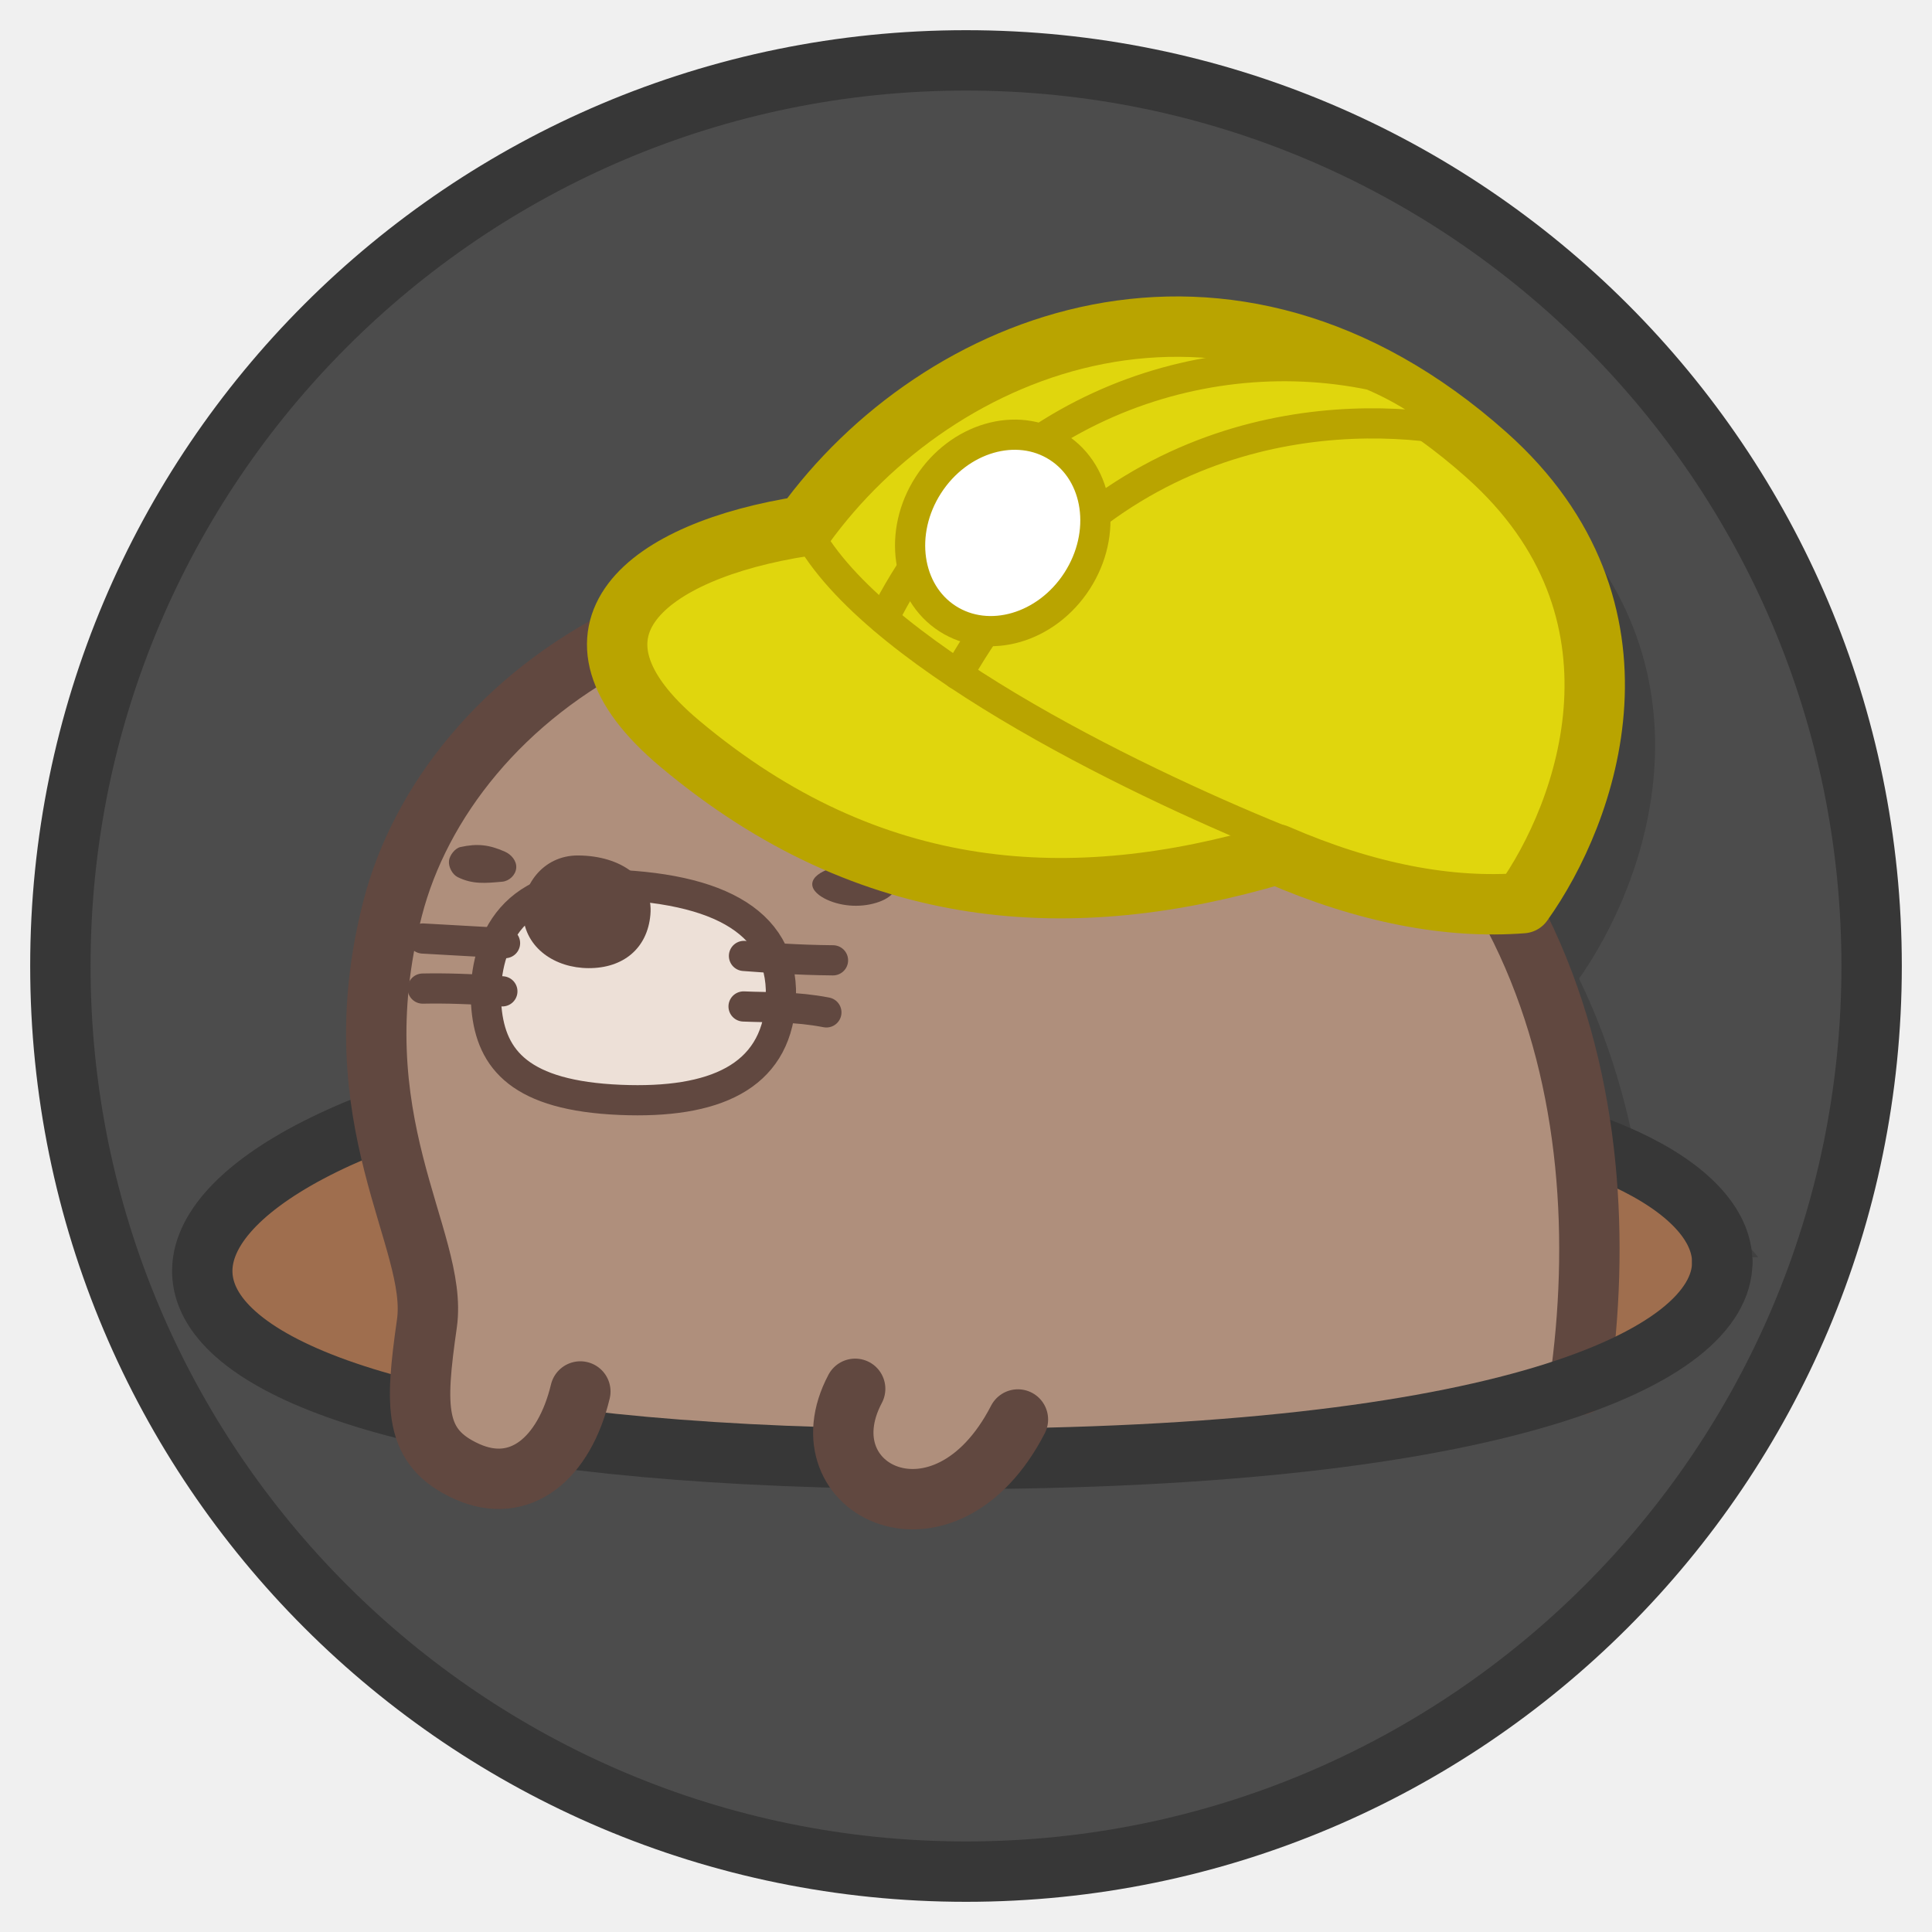
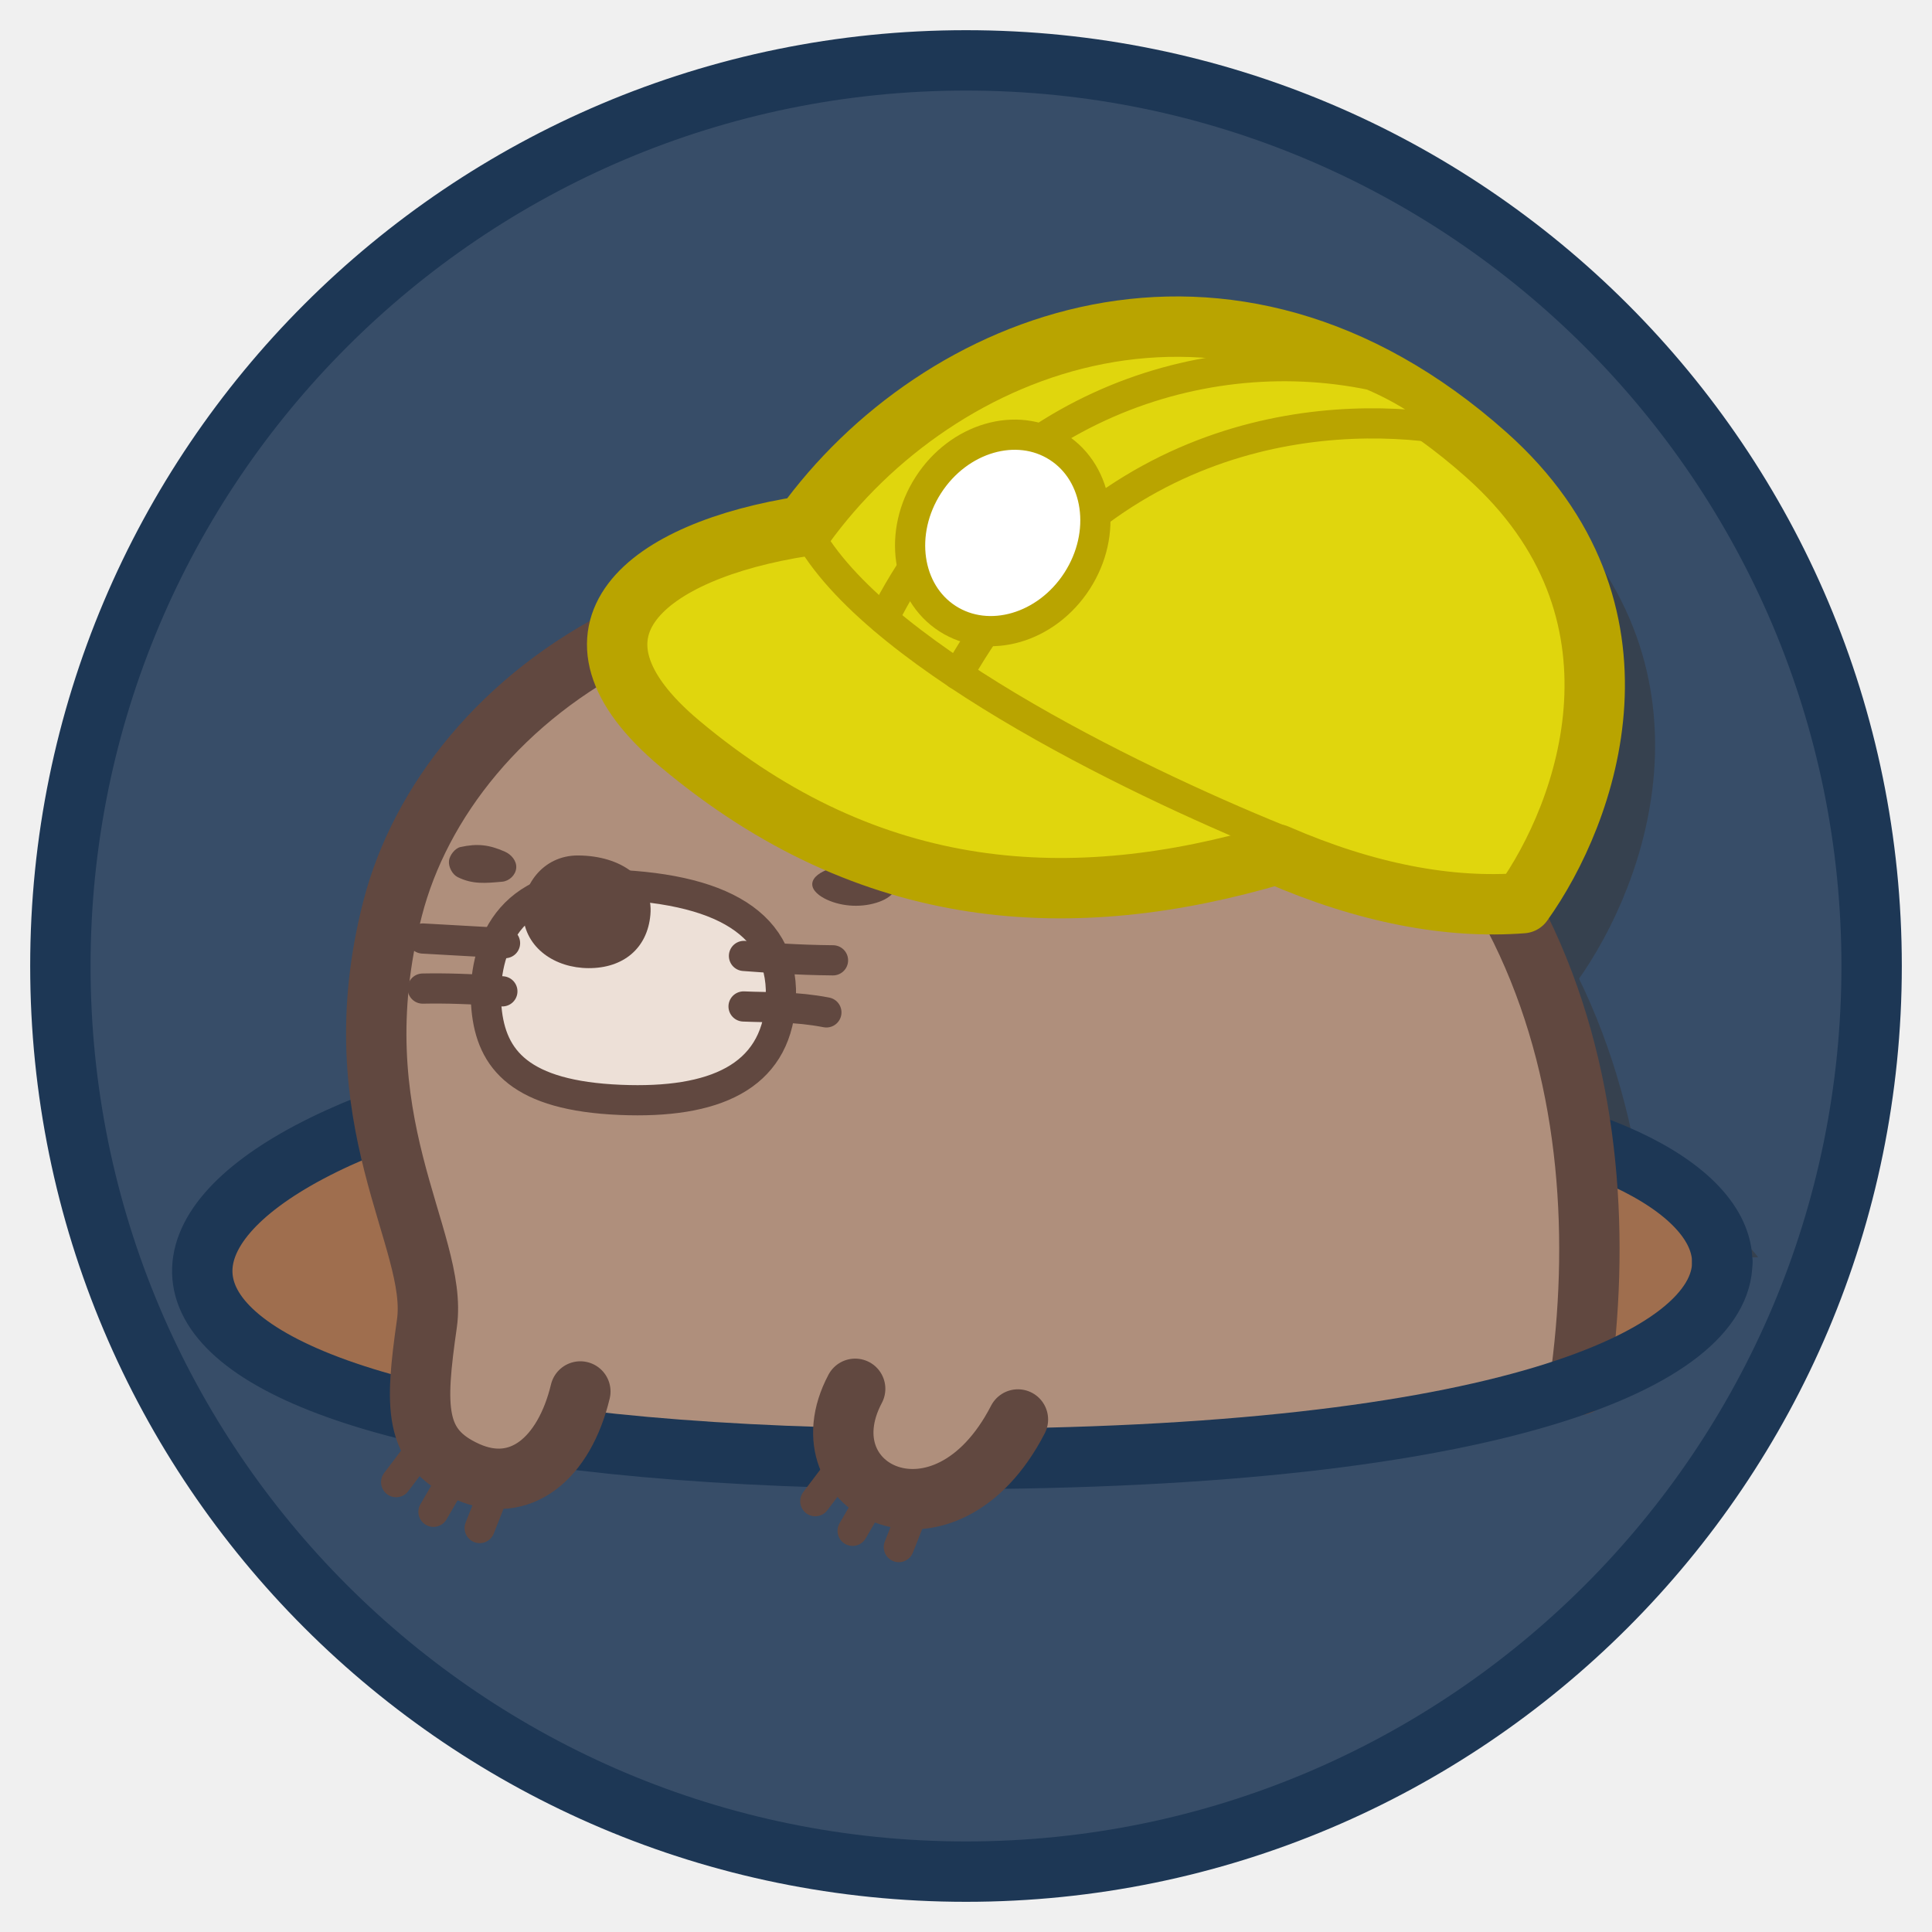
<svg xmlns="http://www.w3.org/2000/svg" xmlns:xlink="http://www.w3.org/1999/xlink" enable-background="new" id="svg8" version="1.1" viewBox="0 0 128 128" height="128" width="128" xml:space="preserve">
  <defs id="defs2">
    <clipPath clipPathUnits="userSpaceOnUse" id="clipPath18">
      <rect style="fill:#9f6e4e;fill-opacity:1;stroke:none;stroke-width:4;stroke-linecap:round;stroke-linejoin:round;stroke-dasharray:none;stroke-opacity:1;paint-order:fill markers stroke" id="rect18" width="109.464" height="69.454" x="18.536" y="13.846" />
    </clipPath>
    <filter style="color-interpolation-filters:sRGB" id="filter18" x="-0.02" y="-0.026" width="1.039" height="1.051">
      <feFlood id="feFlood18" flood-color="rgb(55,55,55)" flood-opacity="0.5" />
      <feComposite id="feComposite18" operator="in" in2="SourceGraphic" />
    </filter>
  </defs>
  <style id="style2296">.B{fill:#fc9abf}.C{fill:#ffc7df}.D{fill:#ed84cb}.E{fill-opacity:1}.F{stroke:none}</style>
  <g id="g2265" style="display:inline">
-     <circle style="display:inline;opacity:1;vector-effect:none;fill:#4c4c4c;fill-opacity:1;fill-rule:nonzero;stroke:#373737;stroke-width:4;stroke-linecap:butt;stroke-linejoin:round;stroke-miterlimit:4;stroke-dasharray:none;stroke-dashoffset:0;stroke-opacity:1;paint-order:fill markers stroke" id="circle2257" cx="64" cy="64" r="60" />
+     <circle style="display:inline;opacity:1;vector-effect:none;fill:#374d68;fill-opacity:1;fill-rule:nonzero;stroke:#1d3755;stroke-width:4;stroke-linecap:butt;stroke-linejoin:round;stroke-miterlimit:4;stroke-dasharray:none;stroke-dashoffset:0;stroke-opacity:1;paint-order:fill markers stroke" id="circle2257" cx="64" cy="64" r="60" />
  </g>
  <g id="layer1" style="display:inline">
    <g id="g18" clip-path="url(#clipPath18)" style="filter:url(#filter18)">
      <use x="0" y="0" xlink:href="#g17" id="use17" transform="translate(2,4)" />
    </g>
    <g id="g17">
      <path style="fill:#9f6e4e;fill-opacity:1;stroke:none;stroke-width:4;stroke-linecap:round;stroke-linejoin:round;stroke-dasharray:none;stroke-opacity:1;paint-order:fill markers stroke" d="M 34.887,71.414 C 3.215,78.387 1.934,96.664 62.659,96.664 129,96.664 123.003,74.894 90.485,73.114" id="path15" />
      <path style="fill:#af8f7c;fill-opacity:1;stroke:none;stroke-width:4;stroke-linecap:round;stroke-linejoin:round;stroke-dasharray:none;stroke-opacity:1;paint-order:fill markers stroke" d="m 34.72,94.914 c 24.628,4.289 60.364,1.181 69.938,-3.207 -4.273,-8.072 -41.121,-10.752 -41.121,-10.752 0,0 -41.218,0.896 -28.816,13.959 z" id="path14" />
-       <path id="path13" style="fill:none;fill-opacity:1;stroke:#373737;stroke-width:4;stroke-linecap:round;stroke-linejoin:round;stroke-dasharray:none;stroke-opacity:1;paint-order:fill markers stroke" d="M 34.887,71.414 C 3.215,78.387 1.934,96.664 62.659,96.664 M 114.104,83.629 c 0,-5.008 -9.203,-9.725 -23.619,-10.514" />
+       <path id="path13" style="fill:none;fill-opacity:1;stroke:#1d3755;stroke-width:4;stroke-linecap:round;stroke-linejoin:round;stroke-dasharray:none;stroke-opacity:1;paint-order:fill markers stroke" d="M 34.887,71.414 C 3.215,78.387 1.934,96.664 62.659,96.664 M 114.104,83.629 c 0,-5.008 -9.203,-9.725 -23.619,-10.514" />
      <path style="fill:#af8f7c;fill-opacity:1;stroke:#614840;stroke-width:4;stroke-linecap:round;stroke-linejoin:round;stroke-dasharray:none;stroke-opacity:1;paint-order:fill markers stroke" d="m 38.449,92.189 c -1.061,4.419 -3.977,6.894 -7.513,5.303 -3.536,-1.591 -3.447,-4.243 -2.652,-9.811 0.795,-5.568 -5.899,-13.406 -2.27,-27.502 3.629,-14.096 21.716,-27.829 49.116,-19.344 27.4,8.485 32.199,32.205 29.522,50.912" id="path7" />
-       <path style="fill:none;fill-opacity:1;stroke:#373737;stroke-width:4;stroke-linecap:round;stroke-linejoin:round;stroke-dasharray:none;stroke-opacity:1;paint-order:fill markers stroke" d="m 62.659,96.664 c 36.932,0 51.445,-6.747 51.445,-13.035" id="path16" />
+       <path style="fill:none;fill-opacity:1;stroke:#1d3755;stroke-width:4;stroke-linecap:round;stroke-linejoin:round;stroke-dasharray:none;stroke-opacity:1;paint-order:fill markers stroke" d="m 62.659,96.664 c 36.932,0 51.445,-6.747 51.445,-13.035" id="path16" />
      <path style="fill:#ede0d7;fill-opacity:1;stroke:#614840;stroke-width:2;stroke-linejoin:round;stroke-dasharray:none;stroke-opacity:1;paint-order:fill markers stroke" d="m 39.816,58.591 c -6.566,-0.118 -7.9,4.826 -7.585,8.224 0.315,3.397 2.25,5.78 8.871,6.055 6.222,0.259 10.235,-1.506 10.613,-6.368 0.412,-5.294 -3.911,-7.767 -11.899,-7.91 z" id="path1" />
      <path style="fill:#614840;fill-opacity:1;stroke:none;stroke-width:0.589;stroke-linejoin:round;stroke-dasharray:none;stroke-opacity:1;paint-order:fill markers stroke" d="m 38.293,56.677 c -2.364,-0.009 -3.778,2.071 -3.639,3.957 0.161,2.185 2.118,3.5 4.341,3.508 2.297,0.009 3.896,-1.307 4.095,-3.533 0.213,-2.38 -1.922,-3.921 -4.798,-3.932 z" id="path2" />
      <path style="fill:none;fill-opacity:1;stroke:#614840;stroke-width:2;stroke-linecap:round;stroke-linejoin:round;stroke-dasharray:none;stroke-opacity:1;paint-order:fill markers stroke" d="m 49.29,63.333 c 1.854,0.132 3.42,0.265 5.899,0.291 m -0.439,3.45 c -2.068,-0.398 -3.706,-0.316 -5.487,-0.393" id="path3" />
      <path style="fill:none;fill-opacity:1;stroke:#614840;stroke-width:2;stroke-linecap:round;stroke-linejoin:round;stroke-dasharray:none;stroke-opacity:1;paint-order:fill markers stroke" d="m 28.014,62.179 c 1.664,0.094 3.535,0.199 5.446,0.306 m -0.177,3.194 c -2.022,-0.165 -3.744,-0.212 -5.277,-0.183" id="path4" />
      <path style="color:#000000;fill:#614840;stroke-linecap:round;stroke-linejoin:round;-inkscape-stroke:none;paint-order:fill markers stroke" d="m 30.502,56.119 c -0.356,0.078 -0.712,0.543 -0.755,0.905 -0.047,0.398 0.215,0.908 0.574,1.086 0.989,0.492 1.839,0.403 2.947,0.306 0.469,-0.041 0.89,-0.434 0.933,-0.903 0.043,-0.47 -0.319,-0.897 -0.75,-1.088 -1.041,-0.461 -1.82,-0.554 -2.949,-0.306 z" id="path5" />
      <path style="color:#000000;fill:#614840;stroke-linecap:round;stroke-linejoin:round;-inkscape-stroke:none;paint-order:fill markers stroke" d="m 58.343,57.746 c -1.055,-0.49 -2.395,-0.545 -3.487,-0.145 -0.443,0.162 -1.022,0.485 -1.042,0.956 -0.02,0.471 0.53,0.843 0.958,1.042 1.055,0.49 2.395,0.545 3.487,0.145 0.443,-0.162 1.022,-0.485 1.042,-0.956 0.02,-0.471 -0.53,-0.843 -0.958,-1.042 z" id="path6" />
      <path style="fill:#af8f7c;fill-opacity:1;stroke:#614840;stroke-width:4;stroke-linecap:round;stroke-linejoin:round;stroke-dasharray:none;stroke-opacity:1;paint-order:fill markers stroke" d="m 56.657,92.012 c -3.583,6.759 5.955,11.406 10.783,2.033" id="path8" />
      <path style="fill:#e0d60d;fill-opacity:1;stroke:#b9a400;stroke-width:4;stroke-linecap:round;stroke-linejoin:round;stroke-dasharray:none;stroke-opacity:1;paint-order:fill markers stroke" d="M 84.576,56.598 C 71.086,60.588 57.709,59.903 45.036,49.269 36.143,41.807 42.791,36.477 53.281,34.854 62.124,22.594 81.253,14.802 98.476,30.134 c 11.551,10.283 6.7,23.696 2.401,29.701 -4.856,0.374 -10.336,-0.637 -16.301,-3.237 z" id="path9" />
      <path style="fill:#e0d60d;fill-opacity:1;stroke:#b9a400;stroke-width:2;stroke-linecap:round;stroke-linejoin:round;stroke-dasharray:none;stroke-opacity:1;paint-order:fill markers stroke" d="M 58.533,41 C 65.301,27.501 79.083,22.407 90.867,24.849 c 2.434,1.046 4.164,2.262 5.731,3.709 -7.672,-1.427 -23.425,-0.913 -33.139,16.134" id="path11" />
      <path style="fill:none;fill-opacity:1;stroke:#b9a400;stroke-width:2;stroke-linecap:round;stroke-linejoin:round;stroke-dasharray:none;stroke-opacity:1;paint-order:fill markers stroke" d="M 53.281,34.854 C 57.296,43.032 74.787,51.579 84.676,55.598" id="path10" />
      <ellipse style="fill:#ffffff;fill-opacity:1;stroke:#b9a400;stroke-width:2;stroke-linecap:round;stroke-linejoin:round;stroke-dasharray:none;stroke-opacity:1;paint-order:fill markers stroke" id="path12" cx="74.969" cy="-6.307" rx="5.862" ry="6.756" transform="rotate(32.79748)" />
+       <path id="path18" style="fill:none;fill-opacity:1;stroke:#614840;stroke-width:2;stroke-linecap:round;stroke-linejoin:round;stroke-dasharray:none;stroke-opacity:1;paint-order:fill markers stroke" d="m 28.418,95.33 -2.173,2.867 m 6.825,-0.22 -1.289,3.261 m -1.363,-4 -1.699,2.923" />
+       <path id="path19" style="fill:none;fill-opacity:1;stroke:#614840;stroke-width:2;stroke-linecap:round;stroke-linejoin:round;stroke-dasharray:none;stroke-opacity:1;paint-order:fill markers stroke" d="m 56.187,96.591 -2.173,2.867 m 6.825,-0.22 -1.289,3.261 m -1.363,-4 -1.699,2.923" />
    </g>
  </g>
</svg>
